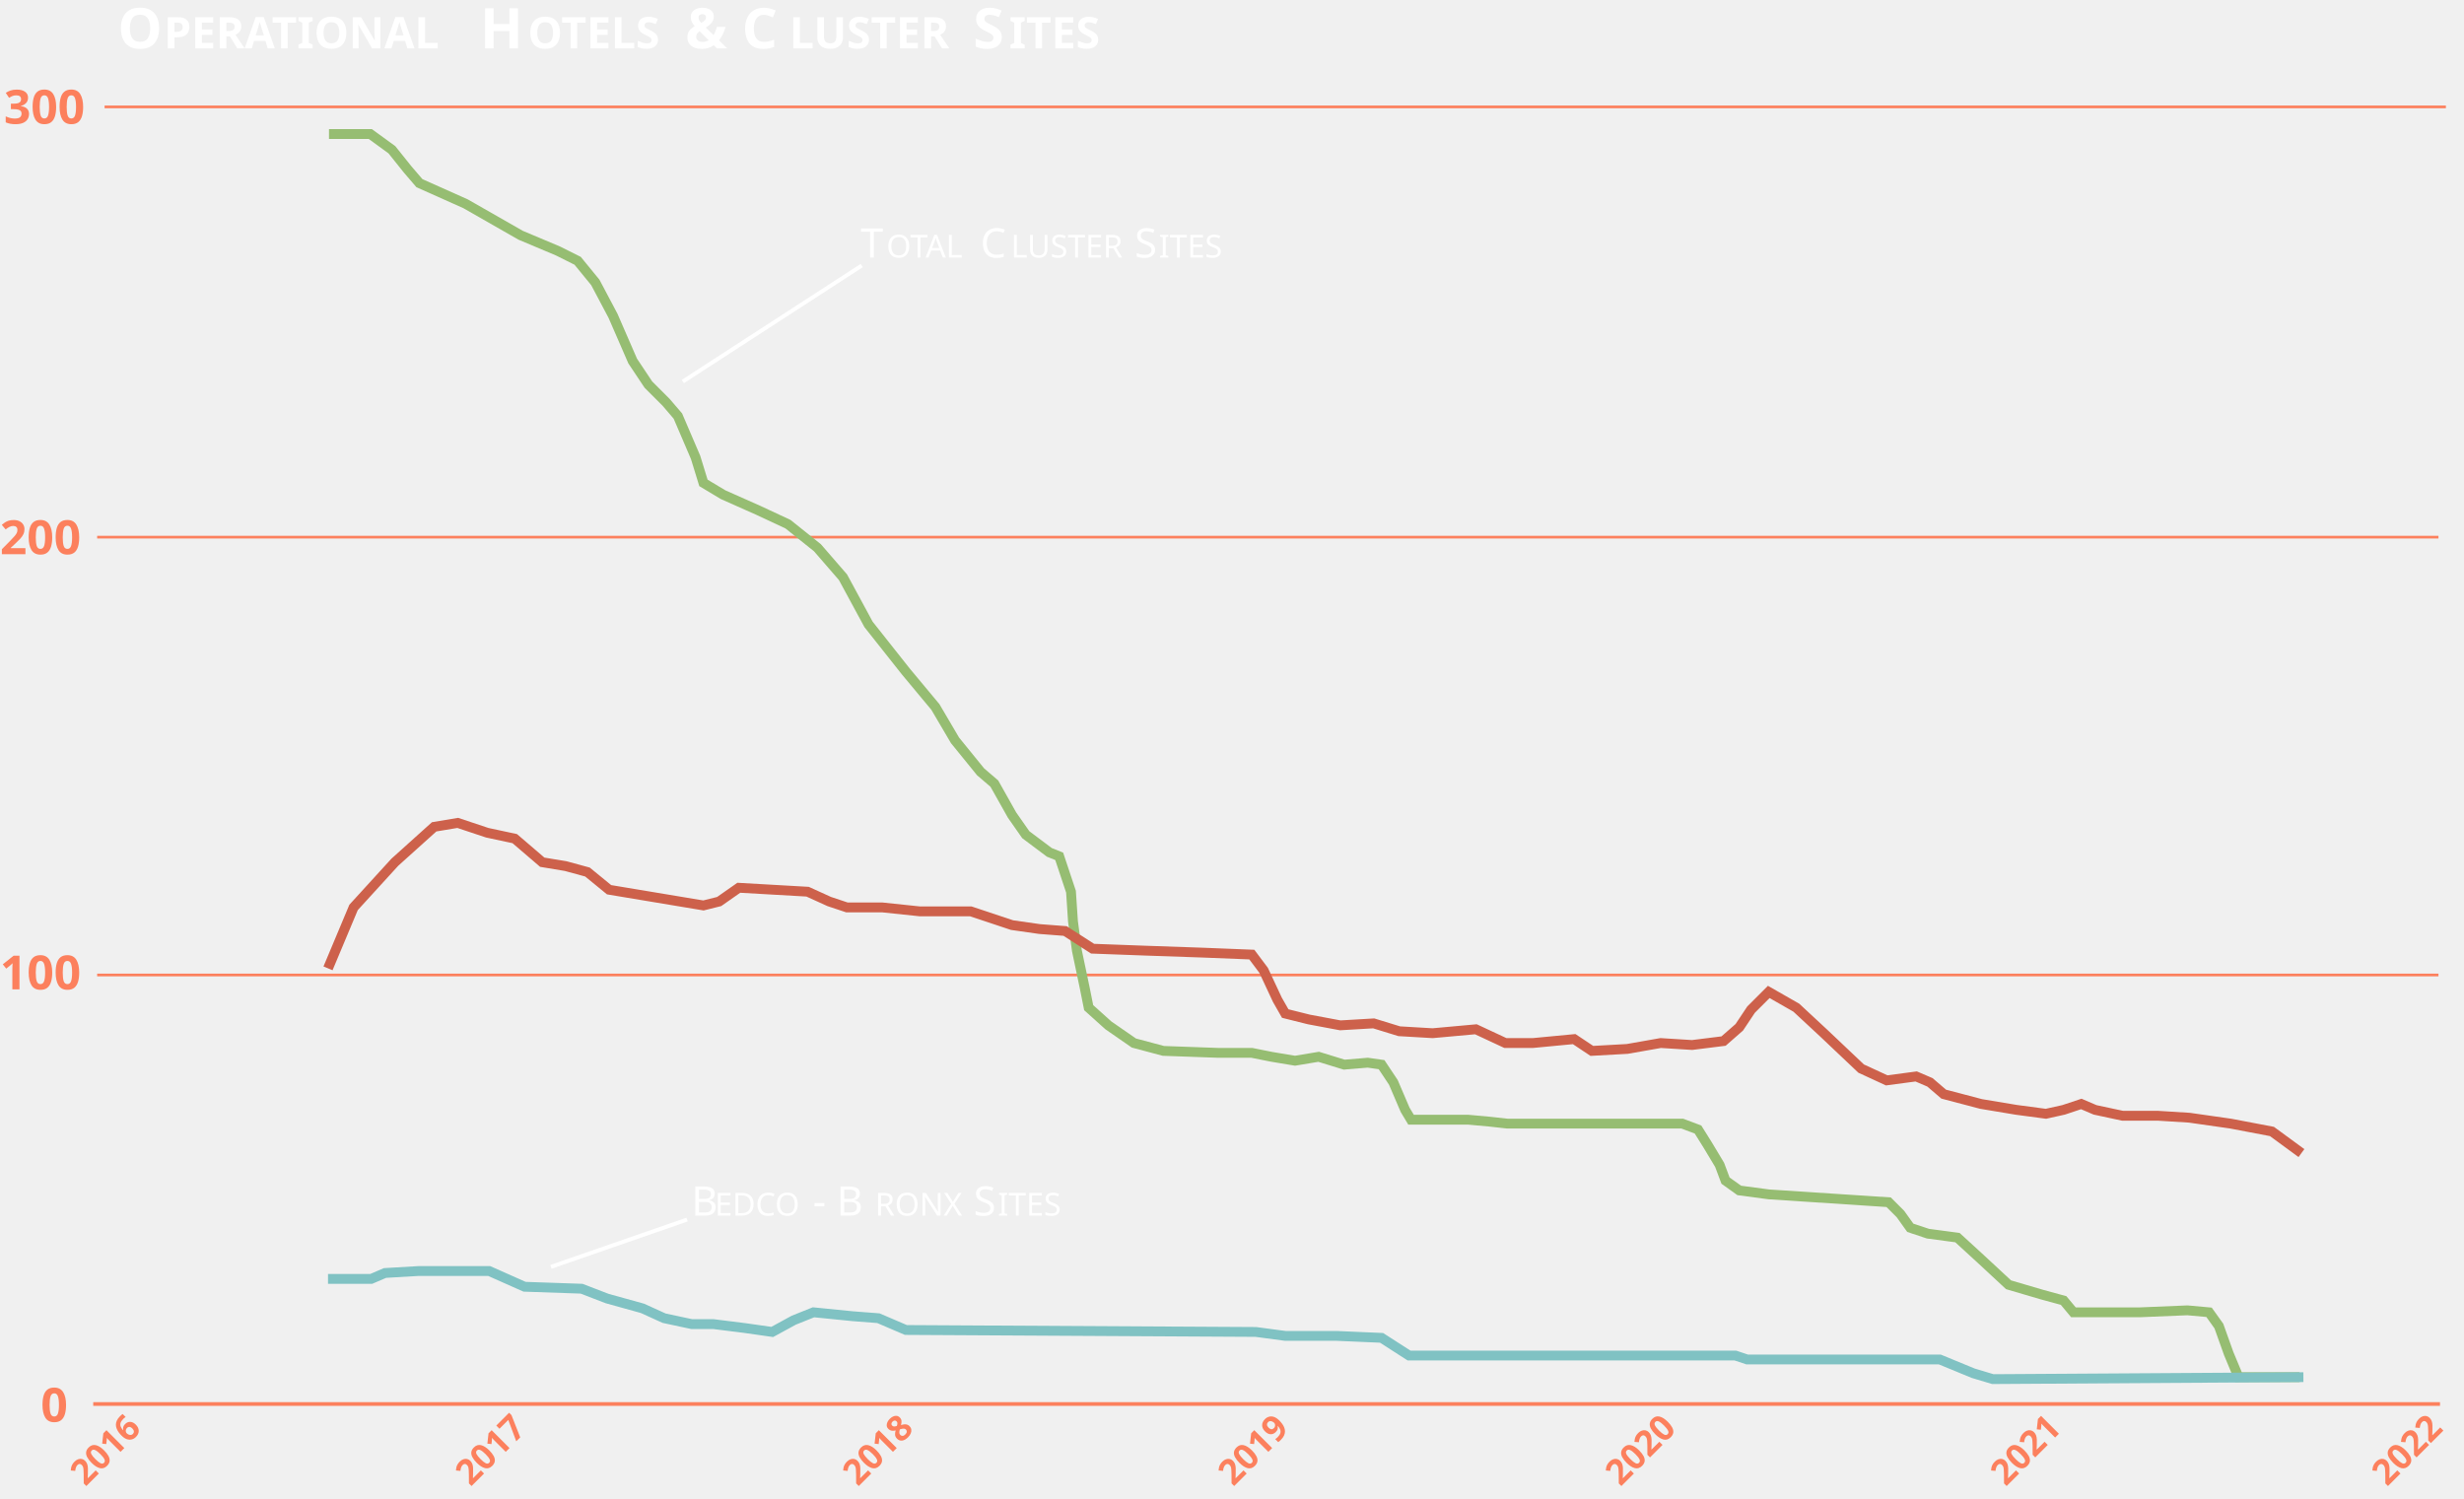
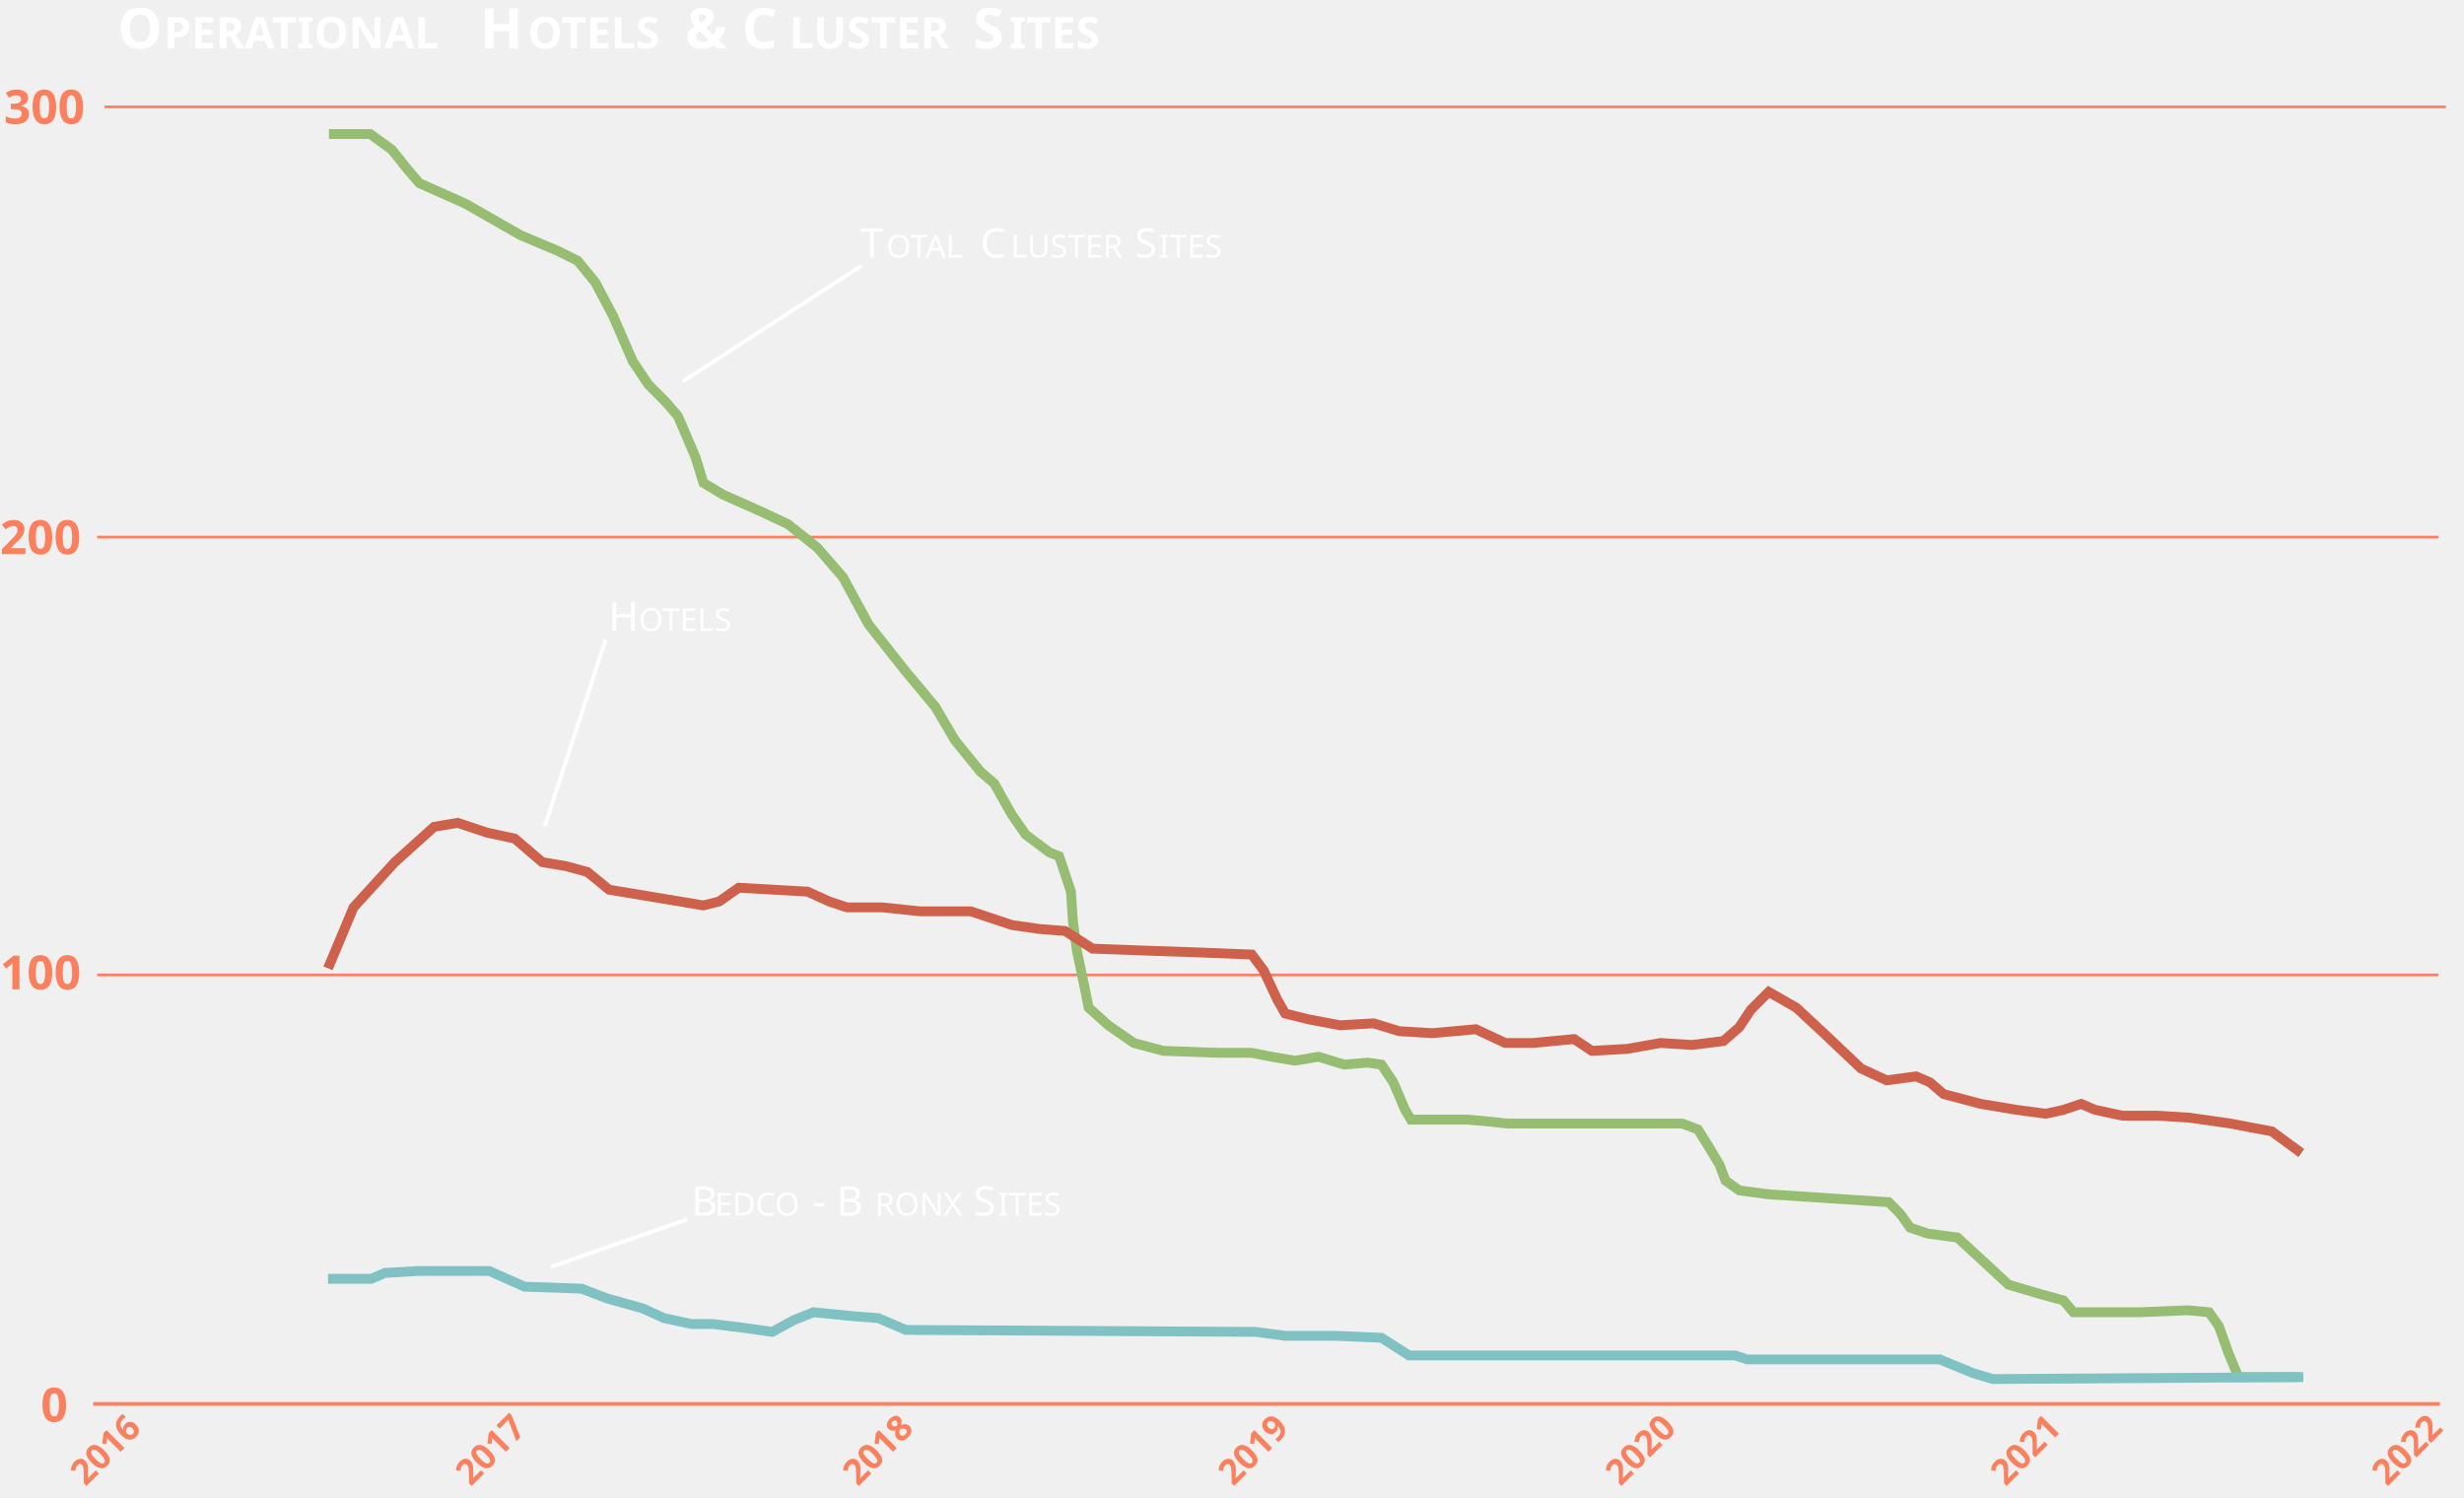
- <svg xmlns="http://www.w3.org/2000/svg" viewBox="0 0 1253.59 762.19">
+ <svg xmlns="http://www.w3.org/2000/svg" viewBox="0 0 1253.64 762.19">
  <defs>
-     <style>.cls-1{font-size:28.58px;}.cls-1,.cls-9{fill:#fff;}.cls-1,.cls-6,.cls-7{font-family:LucidaGrande-Bold, Lucida Grande;font-weight:700;}.cls-2,.cls-3{font-size:22.23px;}.cls-3{letter-spacing:0em;}.cls-12,.cls-13,.cls-14,.cls-4,.cls-5,.cls-8{fill:none;stroke-miterlimit:10;}.cls-4,.cls-5{stroke:#fc805d;}.cls-4{stroke-width:1.37px;}.cls-5{stroke-width:1.89px;}.cls-6{font-size:24px;}.cls-6,.cls-7{fill:#fc805d;}.cls-7{font-size:18px;}.cls-8{stroke:#96bd72;}.cls-13,.cls-14,.cls-8{stroke-width:5px;}.cls-9{font-size:20.73px;font-family:LucidaGrande, Lucida Grande;}.cls-10,.cls-11{font-size:16.12px;}.cls-10{letter-spacing:0em;}.cls-12{stroke:#fff;stroke-width:2px;}.cls-13{stroke:#80c2c3;}.cls-14{stroke:#cd614b;}</style>
+     <style>.cls-1{font-size:28.58px;}.cls-1,.cls-9{fill:#fff;}.cls-1,.cls-6,.cls-7{font-family:LucidaGrande-Bold, Lucida Grande;font-weight:700;}.cls-2,.cls-3{font-size:22.23px;}.cls-3{letter-spacing:0em;}.cls-12,.cls-13,.cls-15,.cls-4,.cls-5,.cls-8{fill:none;stroke-miterlimit:10;}.cls-4,.cls-5{stroke:#fc805d;}.cls-4{stroke-width:1.37px;}.cls-5{stroke-width:1.89px;}.cls-6{font-size:24px;}.cls-6,.cls-7{fill:#fc805d;}.cls-7{font-size:18px;}.cls-8{stroke:#96bd72;}.cls-13,.cls-15,.cls-8{stroke-width:5px;}.cls-9{font-size:20.73px;font-family:LucidaGrande, Lucida Grande;}.cls-10,.cls-11{font-size:16.12px;}.cls-10{letter-spacing:0em;}.cls-12{stroke:#fff;stroke-width:2px;}.cls-13{stroke:#80c2c3;}.cls-14{letter-spacing:0em;}.cls-15{stroke:#cd614b;}</style>
  </defs>
  <g id="Layer_2" data-name="Layer 2">
    <g id="background">
      <text class="cls-1" transform="translate(59.86 24.62)">O<tspan class="cls-2" x="23.53" y="0">PERATIONAL </tspan>
        <tspan x="176.93" y="0" xml:space="preserve"> H</tspan>
        <tspan class="cls-3" x="208.65" y="0">OTELS</tspan>
        <tspan x="281.27" y="0" xml:space="preserve"> &amp; C</tspan>
        <tspan class="cls-2" x="341.75" y="0">LUSTER</tspan>
        <tspan x="427.77" y="0" xml:space="preserve"> S</tspan>
        <tspan class="cls-2" x="453.52" y="0">ITES</tspan>
      </text>
    </g>
    <g id="numbers">
      <line class="cls-4" x1="53.21" y1="54.39" x2="1244.38" y2="54.39" />
      <line class="cls-4" x1="49.43" y1="273.3" x2="1240.6" y2="273.3" />
      <line class="cls-4" x1="49.43" y1="496.07" x2="1240.6" y2="496.07" />
      <line class="cls-5" x1="47.43" y1="714.35" x2="1241.38" y2="714.35" />
      <text class="cls-6" transform="translate(20.76 723.39)">0</text>
      <text class="cls-6" transform="translate(0 503.39)">100</text>
      <text class="cls-6" transform="translate(0 281.96)">200</text>
      <text class="cls-6" transform="translate(2 62.96)">300</text>
-       <text class="cls-7" transform="translate(43.43 756.59) rotate(-45)">2016</text>
-       <text class="cls-7" transform="translate(239.4 756.59) rotate(-45)">2017</text>
-       <text class="cls-7" transform="translate(436.4 756.59) rotate(-45)">2018</text>
-       <text class="cls-7" transform="translate(627.4 756.59) rotate(-45)">2019</text>
-       <text class="cls-7" transform="translate(824.4 756.59) rotate(-45)">2020</text>
-       <text class="cls-7" transform="translate(1020.4 756.59) rotate(-45)">2021</text>
-       <text class="cls-7" transform="translate(1214.4 756.59) rotate(-45)">2022</text>
+       <text class="cls-7" transform="translate(43.49 756.59) rotate(-45)">2016</text>
+       <text class="cls-7" transform="translate(239.45 756.59) rotate(-45)">2017</text>
+       <text class="cls-7" transform="translate(436.45 756.59) rotate(-45)">2018</text>
+       <text class="cls-7" transform="translate(627.45 756.59) rotate(-45)">2019</text>
+       <text class="cls-7" transform="translate(824.45 756.59) rotate(-45)">2020</text>
+       <text class="cls-7" transform="translate(1020.45 756.59) rotate(-45)">2021</text>
+       <text class="cls-7" transform="translate(1214.45 756.59) rotate(-45)">2022</text>
    </g>
    <g id="cs-line">
      <polyline class="cls-8" points="167.38 68.19 188.38 68.19 199.38 76.19 207.38 86.19 213.38 93.19 236.88 103.69 264.88 119.69 283.88 127.69 293.88 132.69 302.88 143.69 311.88 160.69 321.88 183.69 329.88 195.69 338.88 204.69 344.88 211.69 353.88 232.69 357.88 245.69 367.88 251.69 385.88 259.69 400.88 266.69 415.88 278.69 428.88 293.69 441.88 317.69 460.88 341.69 475.88 359.69 485.88 376.69 498.88 392.69 505.88 398.69 514.88 414.69 521.88 424.69 533.88 433.69 538.88 435.69 544.88 453.69 545.88 468.69 547.88 483.69 551.88 502.69 553.88 512.69 563.88 521.69 576.88 530.69 591.88 534.69 619.88 535.69 636.88 535.69 646.88 537.69 658.88 539.69 670.88 537.69 683.88 541.69 695.88 540.69 702.88 541.69 708.88 550.69 714.88 564.69 717.88 569.69 731.88 569.69 746.88 569.69 757.88 570.69 766.88 571.69 786.88 571.69 811.88 571.69 844.88 571.69 855.88 571.69 863.88 574.69 868.88 582.69 874.88 592.69 877.88 600.69 884.88 605.69 899.88 607.69 960.88 611.69 966.88 617.69 971.88 624.69 980.88 627.69 995.88 629.69 1007.88 640.69 1021.88 653.69 1038.88 658.69 1049.88 661.69 1054.88 667.69 1069.88 667.69 1088.88 667.69 1112.88 666.69 1123.88 667.69 1128.88 674.69 1133.88 688.69 1138.88 700.69 1169.88 700.69" />
    </g>
    <g id="cs-label">
      <text class="cls-9" transform="translate(437.86 131.04)">T<tspan class="cls-10" x="13.11" y="0">OTAL</tspan>
        <tspan x="55.54" y="0" xml:space="preserve"> C</tspan>
        <tspan class="cls-11" x="76.44" y="0">LUSTER</tspan>
        <tspan x="134.02" y="0" xml:space="preserve"> S</tspan>
        <tspan class="cls-11" x="151.74" y="0">ITES</tspan>
      </text>
      <line class="cls-12" x1="438.4" y1="135.12" x2="347.4" y2="194.12" />
    </g>
    <g id="bedcobx-line">
      <polyline class="cls-13" points="166.88 650.69 188.88 650.69 195.88 647.69 212.88 646.69 241.88 646.69 248.88 646.69 266.88 654.69 295.88 655.69 308.88 660.69 326.88 665.69 337.88 670.69 351.88 673.69 362.88 673.69 378.88 675.69 392.88 677.69 403.88 671.69 413.88 667.69 433.88 669.69 446.88 670.69 460.88 676.69 638.88 677.69 653.88 679.69 679.88 679.69 702.88 680.69 716.88 689.69 882.88 689.69 888.88 691.69 986.88 691.69 1003.88 698.69 1013.88 701.69 1171.88 700.69" />
    </g>
    <g id="bedcobx-label">
      <text class="cls-9" transform="translate(351.74 618.49)">B<tspan class="cls-11" x="11.92" y="0">EDCO</tspan>
        <tspan x="56.42" y="0" xml:space="preserve"> - B</tspan>
        <tspan class="cls-10" x="93.45" y="0">RONX</tspan>
-         <tspan x="138.17" y="0" xml:space="preserve"> S</tspan>
+         <tspan class="cls-14" x="138.17" y="0" xml:space="preserve"> S</tspan>
        <tspan class="cls-11" x="155.89" y="0">ITES</tspan>
      </text>
      <line class="cls-12" x1="349.55" y1="620.52" x2="280.28" y2="644.57" />
    </g>
    <g id="htl-line">
-       <path class="cls-14" d="M166.88,492.69l13-31,21-23,20-18,12-2,15,5,14,3,14,12,12,2,11,3,11,9,48,8,8-2,10-7,35,2,11,5,9,3h18l19,2h26l21,7,14,2,13,1,14,9,27,1,29,1,25,1,6,8,7,15,4,7,12,3,16,3,17-1,13,4,17,1,22-2,15,7h14l21-2,9,6,18-1,17-3,16,1,16-2,8-7,6-9,9-9,14,8,14,13,19,18,13,6,15-2,7,3,7,6,19,5,18,3,15,2,9-2,9-3,7,3,14,3h18l16,1,21,3,21,4,15,11" />
+       <path class="cls-15" d="M166.88,492.69l13-31,21-23,20-18,12-2,15,5,14,3,14,12,12,2,11,3,11,9,48,8,8-2,10-7,35,2,11,5,9,3h18l19,2h26l21,7,14,2,13,1,14,9,27,1,29,1,25,1,6,8,7,15,4,7,12,3,16,3,17-1,13,4,17,1,22-2,15,7h14l21-2,9,6,18-1,17-3,16,1,16-2,8-7,6-9,9-9,14,8,14,13,19,18,13,6,15-2,7,3,7,6,19,5,18,3,15,2,9-2,9-3,7,3,14,3h18l16,1,21,3,21,4,15,11" />
+     </g>
+     <g id="htl-label">
+       <text class="cls-9" transform="translate(309.62 321.05)">H<tspan class="cls-10" x="15.23" y="0">OTELS</tspan>
+       </text>
+       <line class="cls-12" x1="308.15" y1="325.42" x2="277.15" y2="420.42" />
    </g>
  </g>
</svg>
